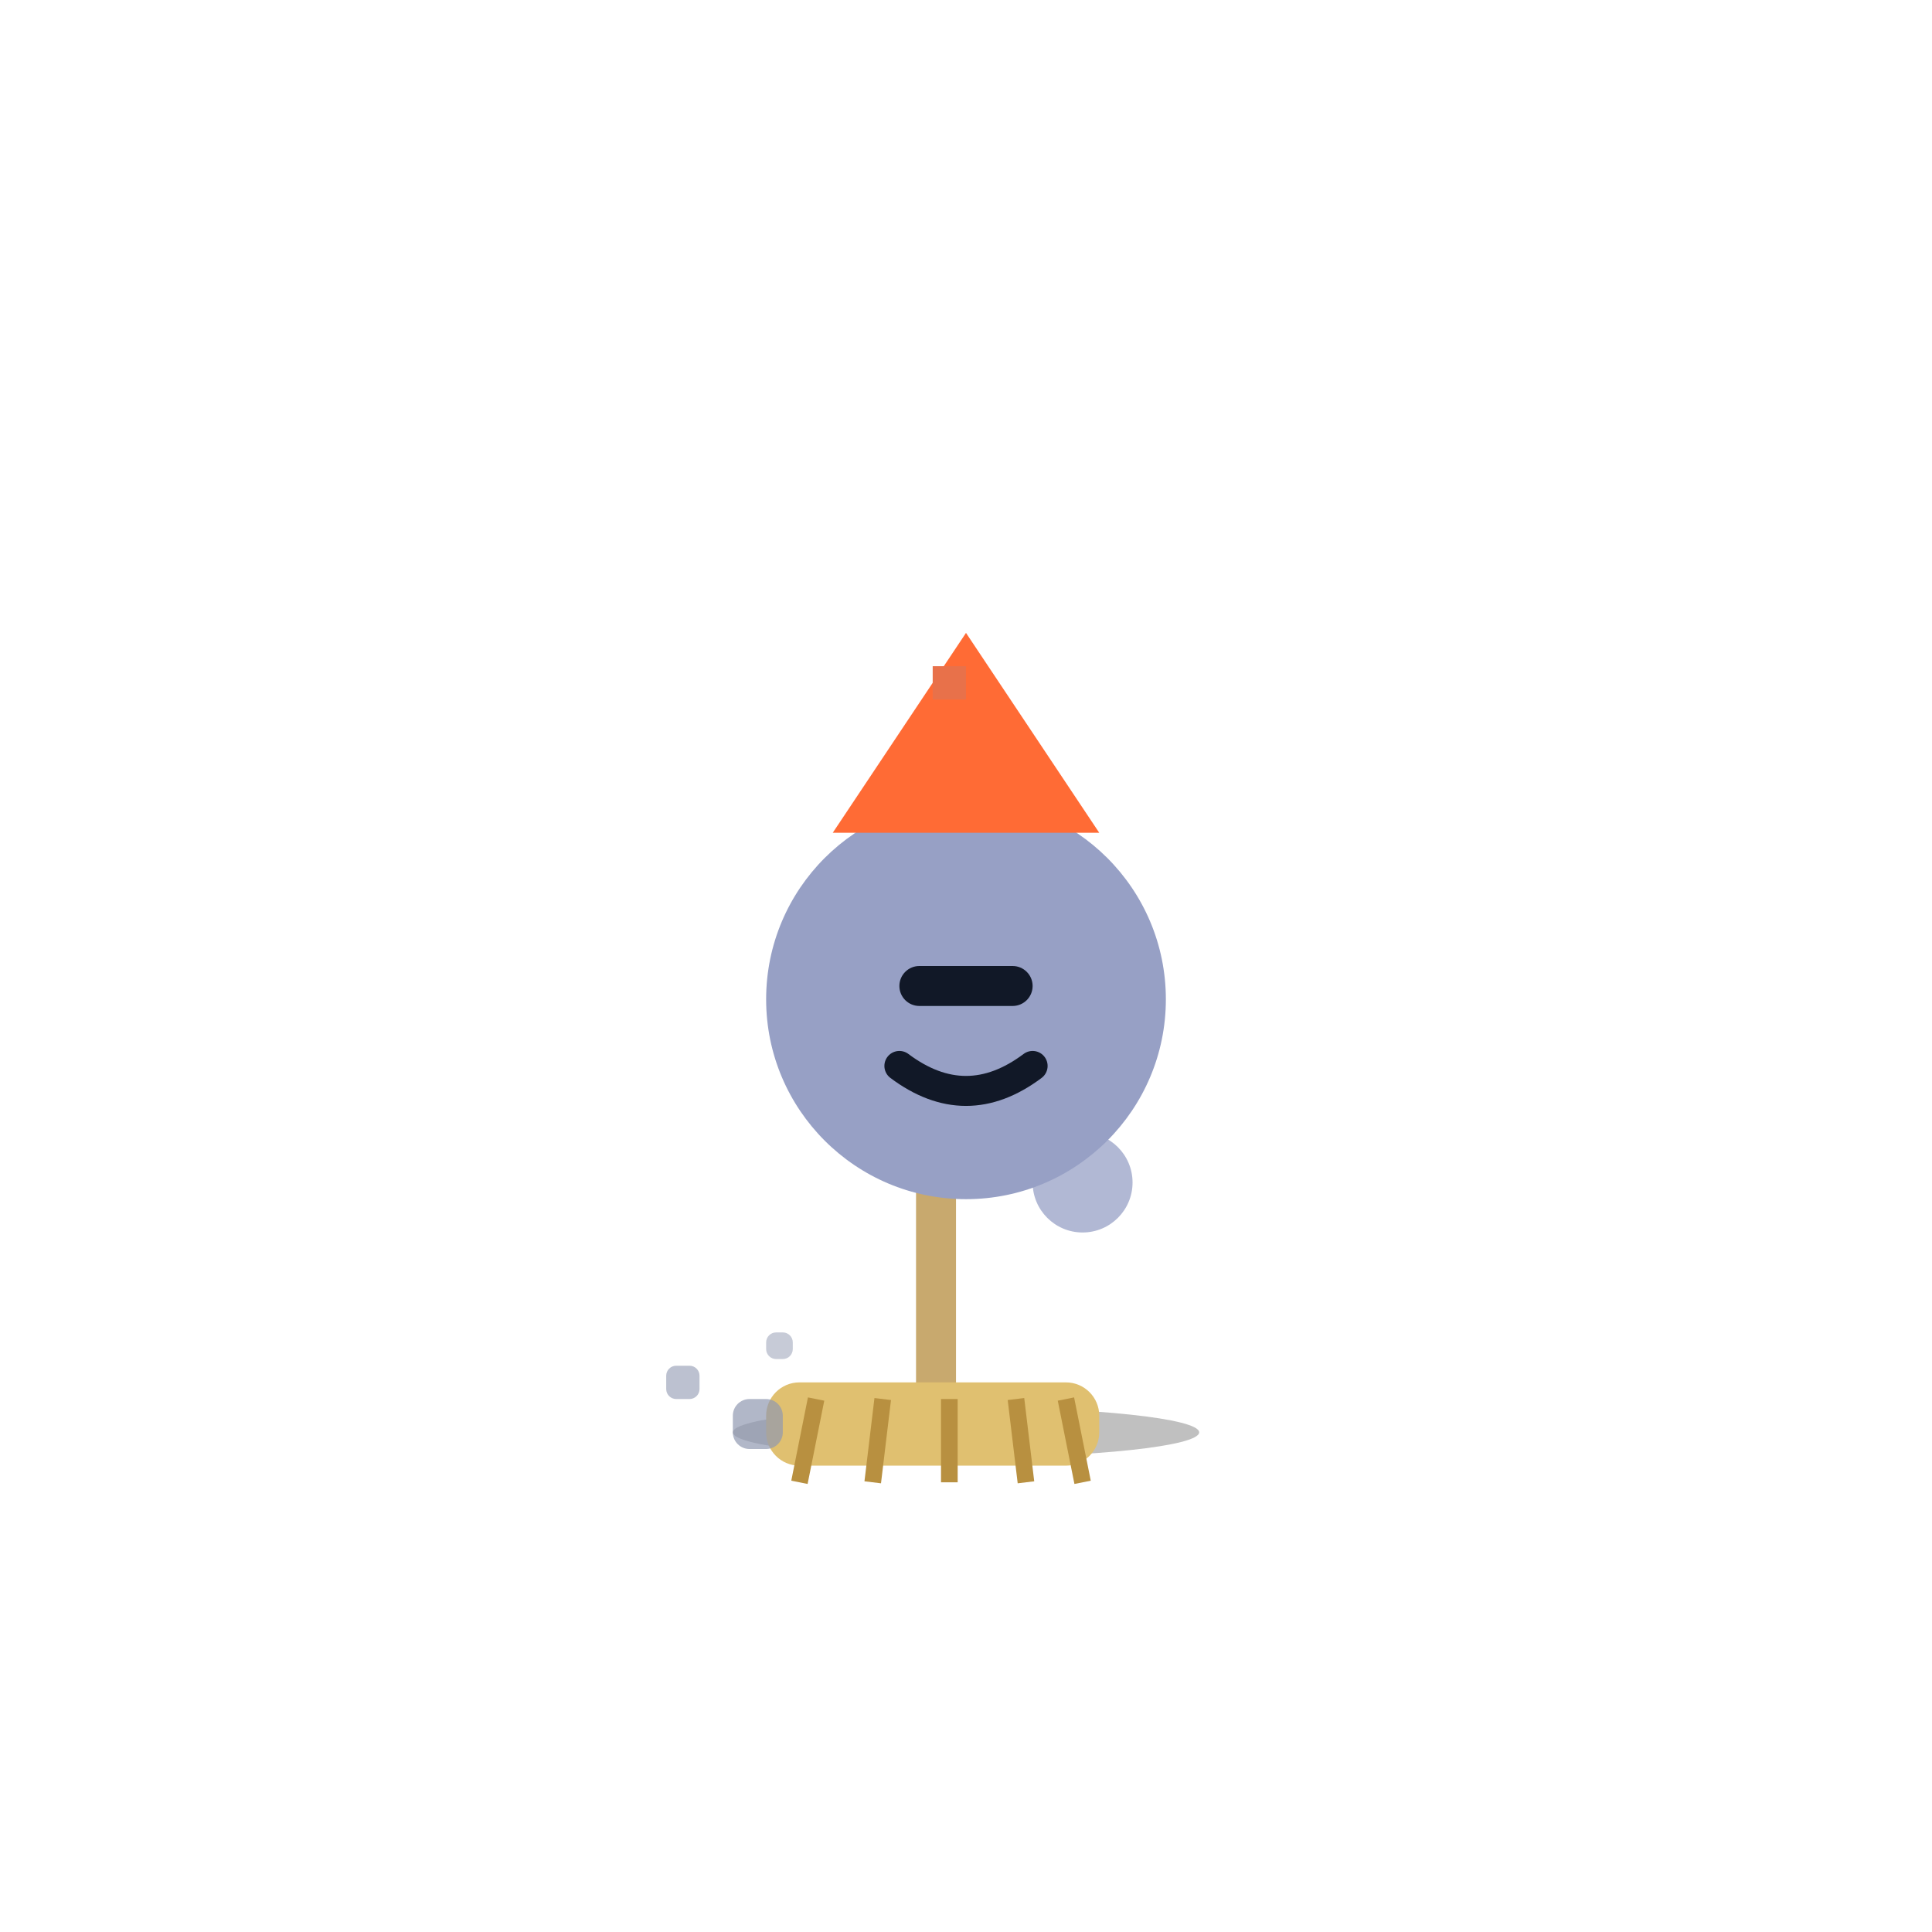
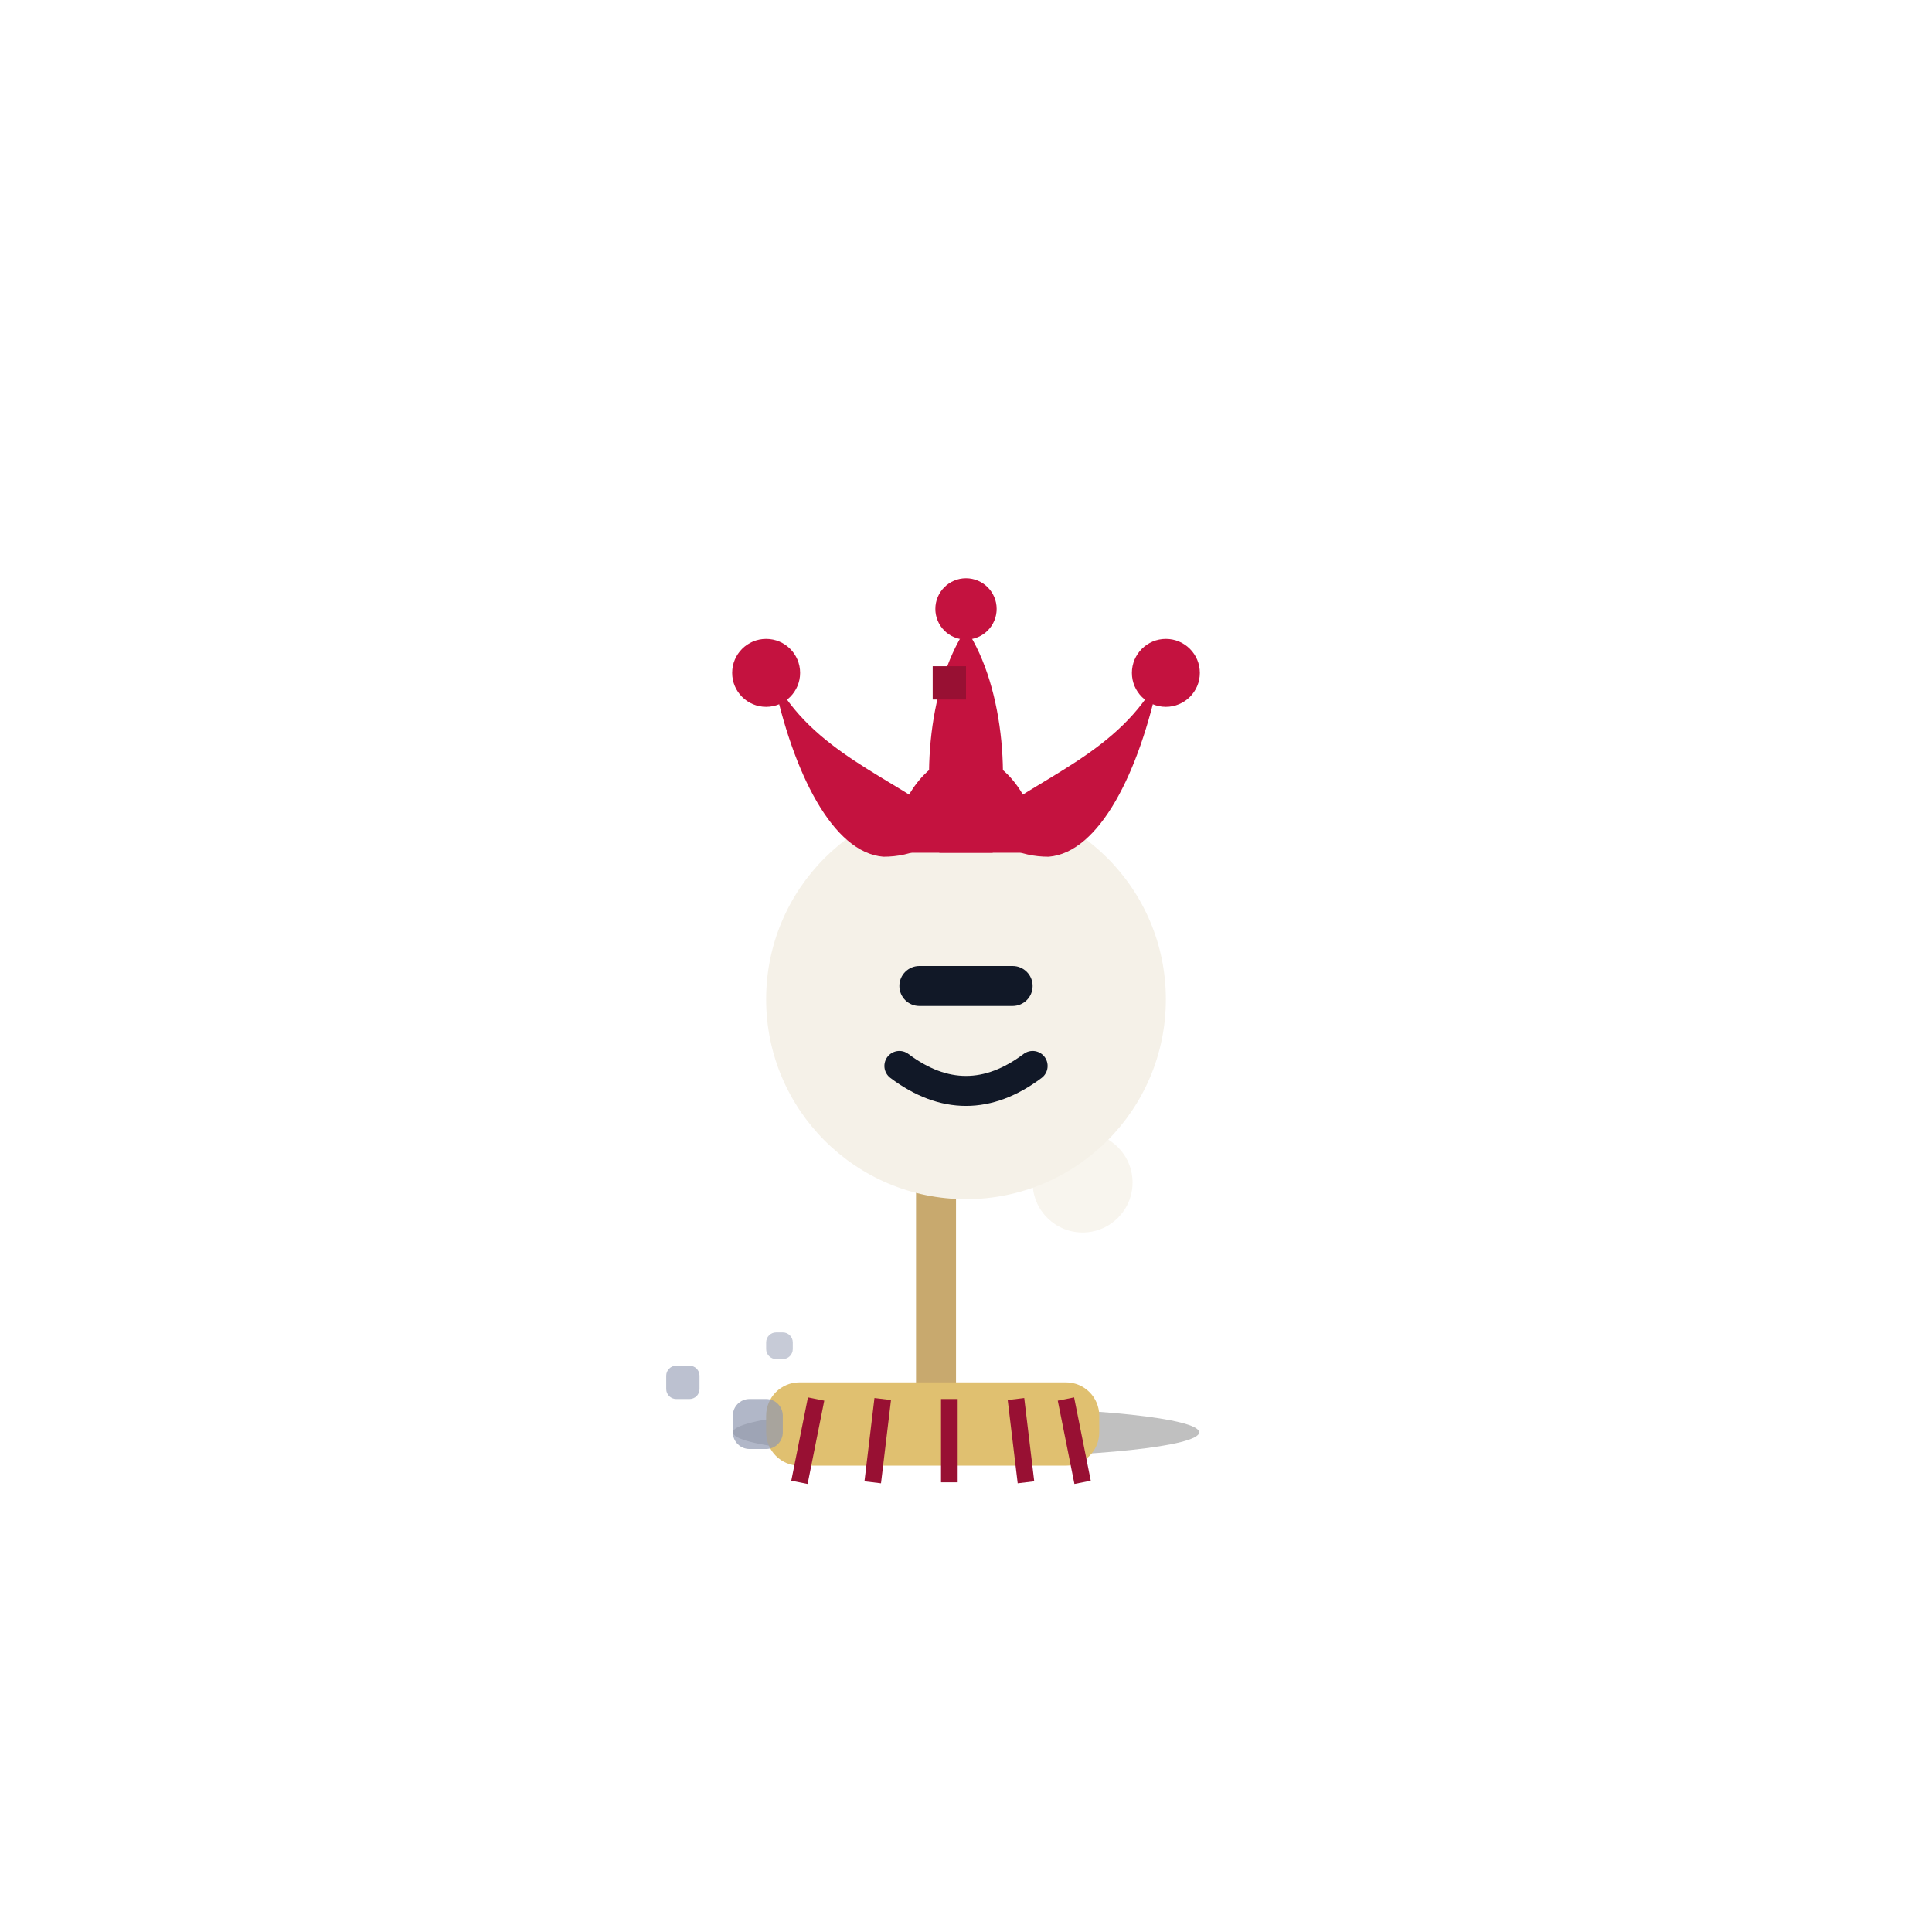
<svg xmlns="http://www.w3.org/2000/svg" viewBox="-18 -18 58 58" width="500" height="500" fill="none">
  <defs>
    <style>
    .sw-all {
      transform-origin: 11px 17px;
      animation: sw-sway 0.7s ease-in-out infinite alternate;
    }
    .sw-broom {
      transform-origin: 11px 19px;
      animation: sw-broom 0.7s ease-in-out infinite alternate;
    }
    .sw-dust1 { animation: sw-dust 1.4s ease-out infinite; animation-delay: 0s; }
    .sw-dust2 { animation: sw-dust 1.4s ease-out infinite; animation-delay: 0.35s; }
    .sw-dust3 { animation: sw-dust 1.4s ease-out infinite; animation-delay: 0.7s; }
    .sw-shadow {
      transform-origin: 11px 25px;
      animation: sw-shadow 0.7s ease-in-out infinite alternate;
    }
    @keyframes sw-sway {
      from { transform: rotate(-7deg) translateY(0) scaleX(1.04); }
      to   { transform: rotate(7deg) translateY(-1px) scaleX(0.96); }
    }
    @keyframes sw-broom {
      from { transform: rotate(-18deg); }
      to   { transform: rotate(18deg); }
    }
    @keyframes sw-dust {
      0%   { transform: translate(0,0) scale(1); opacity: 0.8; }
      100% { transform: translate(-6px, -4px) scale(0.3); opacity: 0; }
    }
    @keyframes sw-shadow {
      from { transform: scaleX(1.1); opacity: 0.28; }
      to   { transform: scaleX(0.85); opacity: 0.18; }
    }
  </style>
  </defs>
  <ellipse class="sw-shadow" cx="11" cy="25" rx="7" ry="0.75" fill="#c0c0c0" />
  <g class="sw-all">
    <g class="sw-broom">
      <rect x="9.5" y="16" width="1.2" height="9" rx="0.6" fill="#c8a96e" />
      <rect x="5" y="23.5" width="10" height="2.5" rx="1" fill="#e0c070" />
-       <line x1="6.5" y1="24" x2="6" y2="26.5" stroke="#b89040" stroke-width="0.5" />
-       <line x1="8.5" y1="24" x2="8.2" y2="26.5" stroke="#b89040" stroke-width="0.5" />
-       <line x1="10.5" y1="24" x2="10.5" y2="26.5" stroke="#b89040" stroke-width="0.5" />
-       <line x1="12.5" y1="24" x2="12.8" y2="26.5" stroke="#b89040" stroke-width="0.5" />
-       <line x1="14" y1="24" x2="14.5" y2="26.5" stroke="#b89040" stroke-width="0.5" />
+       <line x1="6.5" y1="24" x2="6" y2="26.5" stroke="#981033" stroke-width="0.5" />
+       <line x1="8.5" y1="24" x2="8.2" y2="26.5" stroke="#981033" stroke-width="0.5" />
+       <line x1="10.5" y1="24" x2="10.5" y2="26.5" stroke="#981033" stroke-width="0.5" />
+       <line x1="12.5" y1="24" x2="12.8" y2="26.5" stroke="#981033" stroke-width="0.5" />
+       <line x1="14" y1="24" x2="14.5" y2="26.5" stroke="#981033" stroke-width="0.5" />
    </g>
    <rect class="sw-dust1" x="4" y="24" width="1.5" height="1.5" rx="0.5" fill="#9098b0" opacity="0.7" />
    <rect class="sw-dust2" x="2" y="23" width="1" height="1" rx="0.3" fill="#9098b0" opacity="0.6" />
    <rect class="sw-dust3" x="5" y="22" width="0.8" height="0.8" rx="0.3" fill="#9098b0" opacity="0.5" />
-     <rect x="7" y="14" width="3" height="3" rx="1.5" fill="#97A0C5" fill-opacity="0.75" />
-     <rect x="13" y="16" width="3" height="3" rx="1.5" fill="#97A0C5" fill-opacity="0.75" />
-     <rect x="5" y="6" width="12" height="12" rx="6" fill="#97A0C5" />
-     <polygon points="11,1 15,7 7,7" fill="#FF6B35" />
-     <rect x="10" y="2" width="1" height="1" fill="#e8714a" />
+     <rect x="7" y="14" width="3" height="3" rx="1.5" fill="#f5f1e8" fill-opacity="0.75" />
+     <rect x="13" y="16" width="3" height="3" rx="1.5" fill="#f5f1e8" fill-opacity="0.75" />
+     <rect x="5" y="6" width="12" height="12" rx="6" fill="#f5f1e8" />
+     <g class="pet-hat" transform="translate(11.00 7.00) rotate(0.0)">
+       <path d="M-0.48 -0.30 C-2.20 -1.68 -4.60 -2.40 -5.80 -4.68 C-5.20 -1.80 -4.00 0.60 -2.48 0.72 C-1.60 0.72 -0.88 0.36 -0.48 -0.30 Z" fill="#c4123f" />
+       <path d="M0.48 -0.30 C2.20 -1.68 4.60 -2.40 5.80 -4.68 C5.20 -1.80 4.00 0.60 2.48 0.72 C1.60 0.72 0.88 0.36 0.48 -0.30 Z" fill="#c4123f" />
+       <path d="M-2.32 0.60 C-1.60 -3.30 1.60 -3.30 2.32 0.60 Z" fill="#c4123f" />
+       <path d="M0 -6.12 C-1.20 -4.32 -1.36 -1.20 -0.80 0.60 L0.80 0.60 C1.36 -1.20 1.20 -4.32 0 -6.12 Z" fill="#c4123f" />
+       <circle cx="-6.00" cy="-4.80" r="1.02" fill="#c4123f" />
+       <circle cx="6.00" cy="-4.80" r="1.02" fill="#c4123f" />
+       <circle cx="0" cy="-6.72" r="0.92" fill="#c4123f" />
+     </g>
+     <rect x="10" y="2" width="1" height="1" fill="#981033" />
    <rect x="9" y="11" width="4" height="1.2" rx="0.6" fill="#111827" />
    <path d="M9 14 Q11 15.5 13 14" stroke="#111827" stroke-width="0.9" stroke-linecap="round" fill="none" />
  </g>
</svg>
